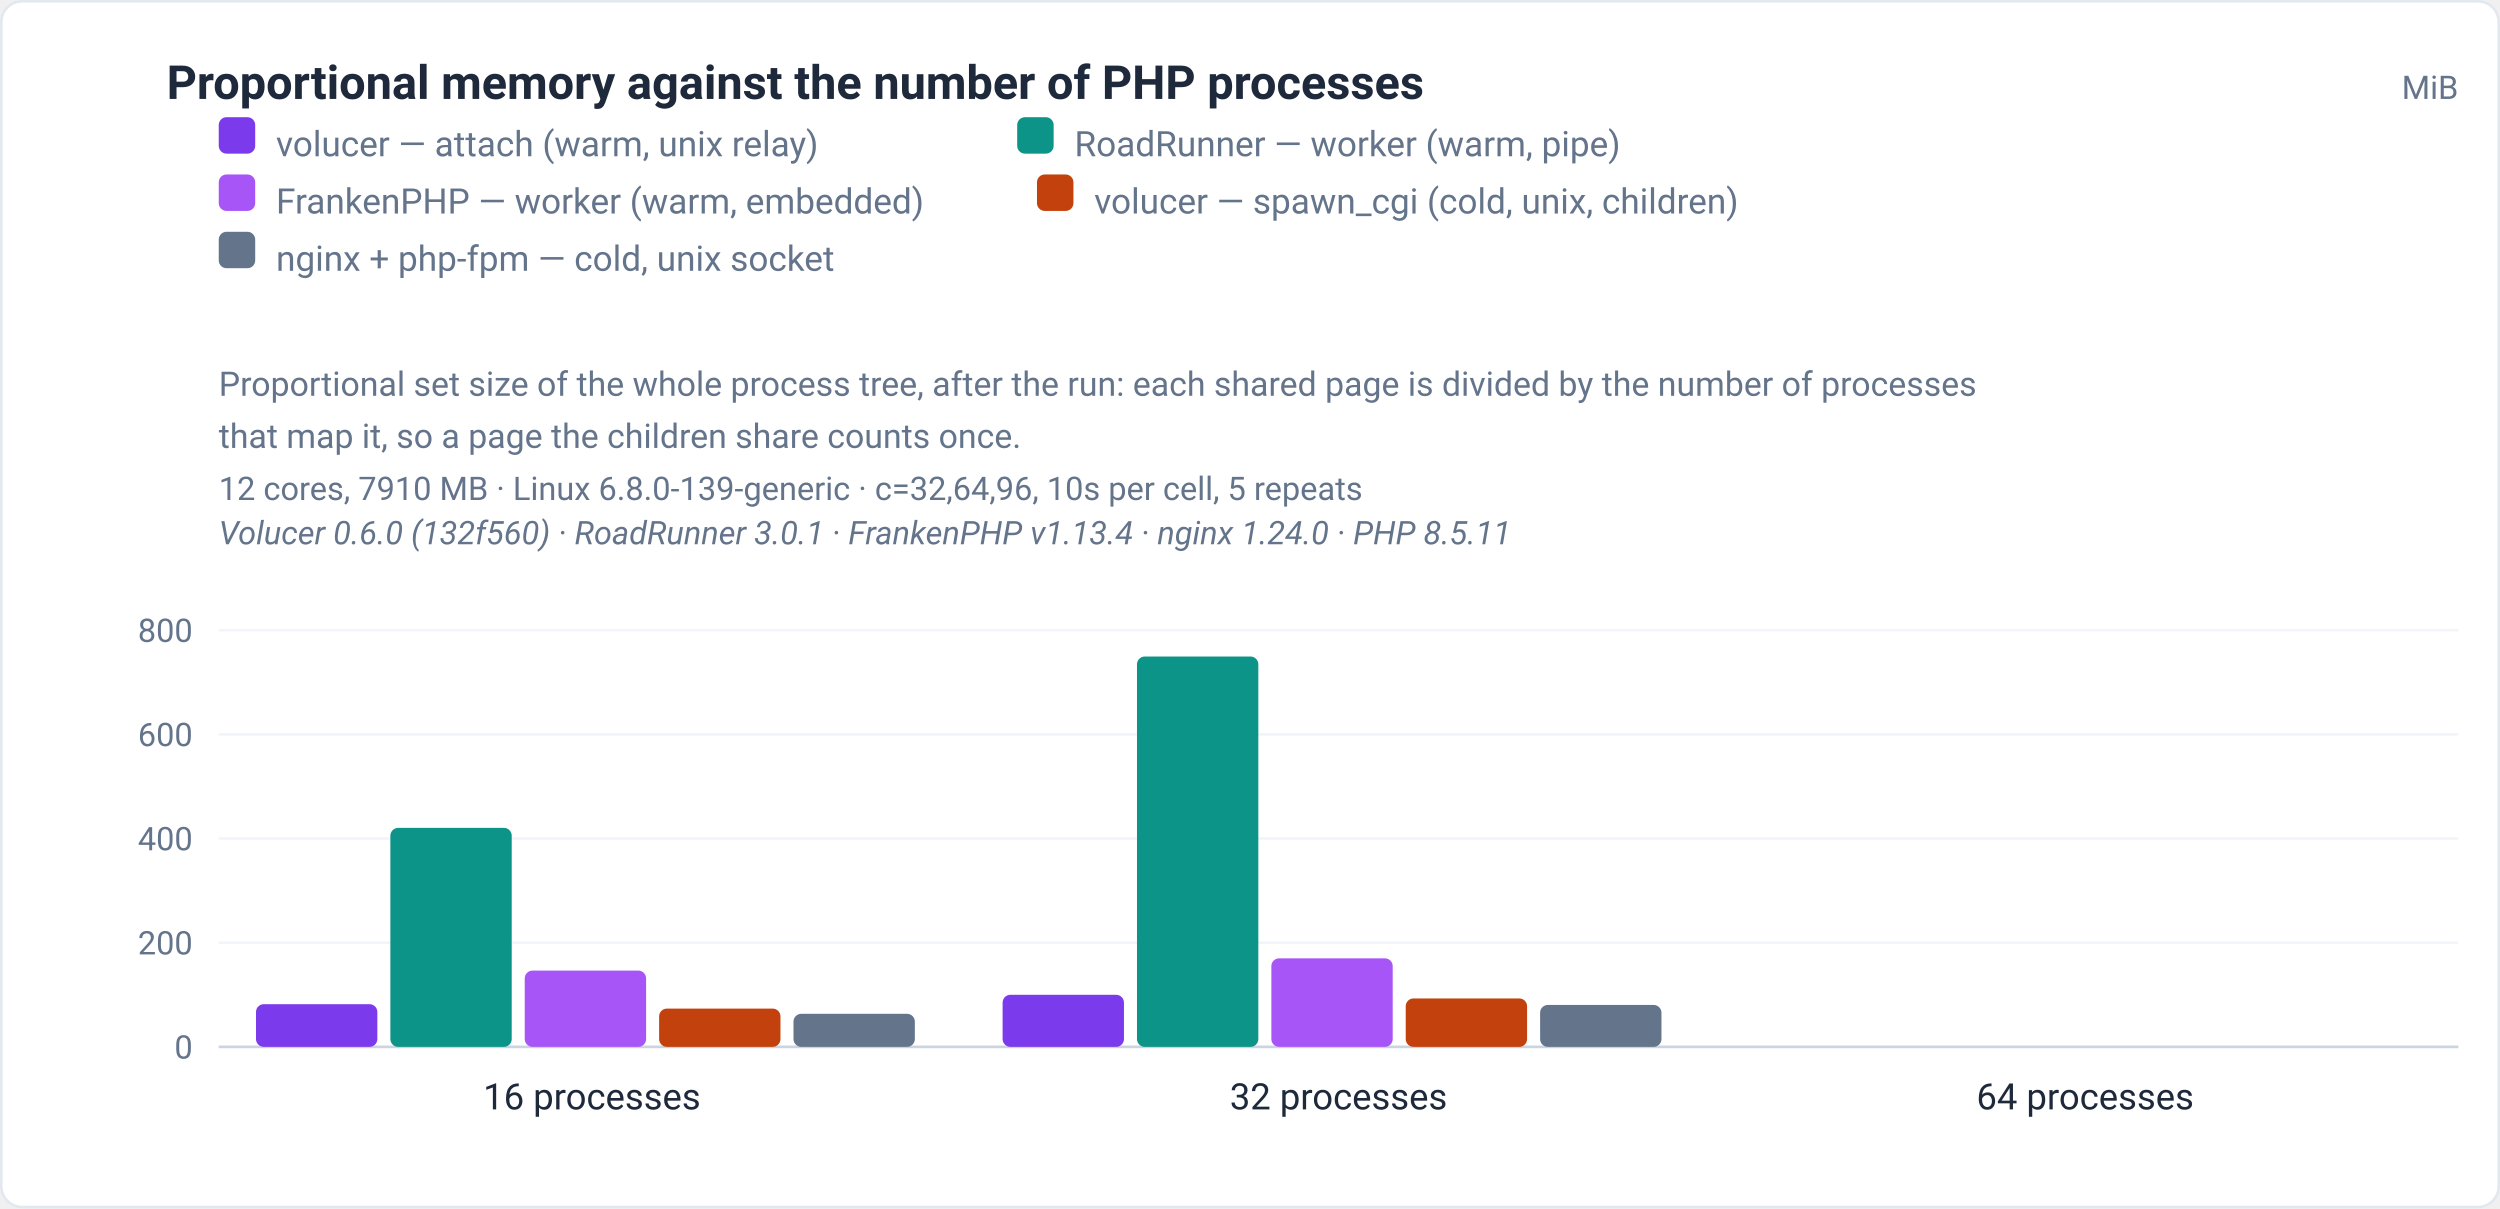
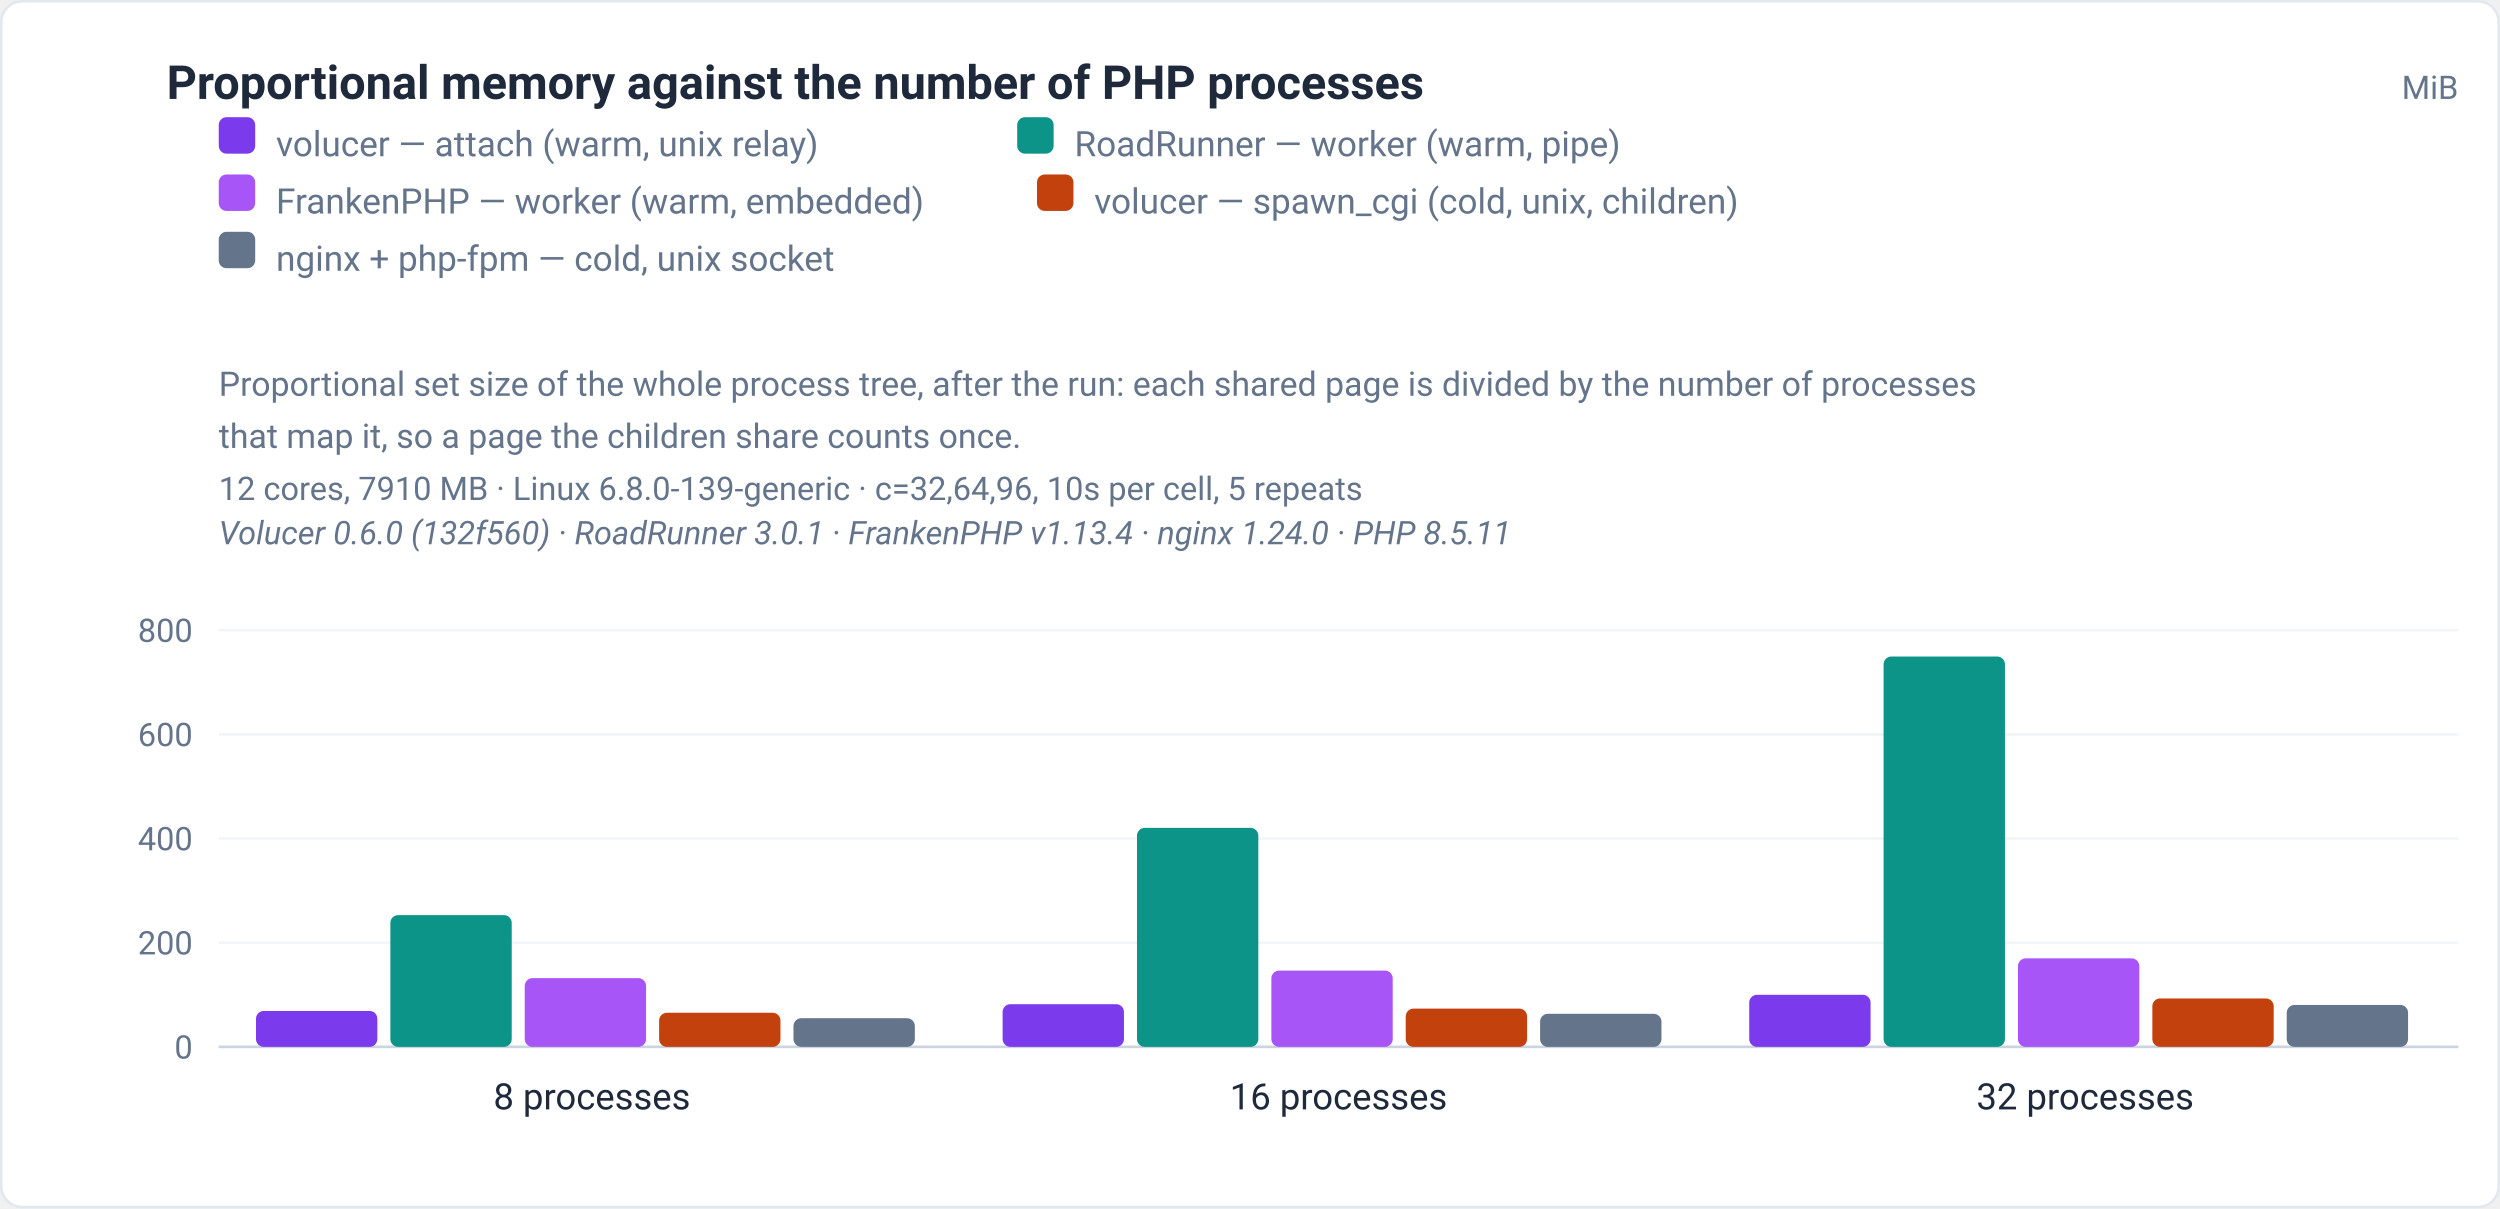
<svg xmlns="http://www.w3.org/2000/svg" width="960" height="464" viewBox="0 0 960 464" role="img" aria-label="Proportional memory against the number of PHP processes">
  <rect x="0.5" y="0.5" width="959" height="463" rx="8" fill="#ffffff" stroke="#e2e8f0" />
  <text x="64.0" y="38.0" font-family="-apple-system,BlinkMacSystemFont,'Segoe UI',Roboto,Helvetica,Arial,sans-serif" font-size="18" fill="#1e293b" text-anchor="start" font-weight="600">Proportional memory against the number of PHP processes</text>
  <rect x="84.0" y="45.0" width="14" height="14" rx="3" fill="#7c3aed" />
  <text x="106.0" y="60.0" font-family="-apple-system,BlinkMacSystemFont,'Segoe UI',Roboto,Helvetica,Arial,sans-serif" font-size="13.5" fill="#64748b" text-anchor="start" font-weight="normal">volucer — attach (warm, unix relay)</text>
  <rect x="390.6" y="45.0" width="14" height="14" rx="3" fill="#0d9488" />
  <text x="412.6" y="60.0" font-family="-apple-system,BlinkMacSystemFont,'Segoe UI',Roboto,Helvetica,Arial,sans-serif" font-size="13.5" fill="#64748b" text-anchor="start" font-weight="normal">RoadRunner — worker (warm, pipe)</text>
  <rect x="84.0" y="67.0" width="14" height="14" rx="3" fill="#a855f7" />
  <text x="106.0" y="82.0" font-family="-apple-system,BlinkMacSystemFont,'Segoe UI',Roboto,Helvetica,Arial,sans-serif" font-size="13.5" fill="#64748b" text-anchor="start" font-weight="normal">FrankenPHP — worker (warm, embedded)</text>
  <rect x="398.2" y="67.0" width="14" height="14" rx="3" fill="#c2410c" />
  <text x="420.2" y="82.0" font-family="-apple-system,BlinkMacSystemFont,'Segoe UI',Roboto,Helvetica,Arial,sans-serif" font-size="13.5" fill="#64748b" text-anchor="start" font-weight="normal">volucer — spawn_cgi (cold, unix, children)</text>
  <rect x="84.0" y="89.0" width="14" height="14" rx="3" fill="#64748b" />
  <text x="106.0" y="104.0" font-family="-apple-system,BlinkMacSystemFont,'Segoe UI',Roboto,Helvetica,Arial,sans-serif" font-size="13.5" fill="#64748b" text-anchor="start" font-weight="normal">nginx + php-fpm — cold, unix socket</text>
  <text x="84.0" y="152.0" font-family="-apple-system,BlinkMacSystemFont,'Segoe UI',Roboto,Helvetica,Arial,sans-serif" font-size="13.0" fill="#64748b" text-anchor="start" font-weight="normal">Proportional set size of the whole process tree, after the run: each shared page is divided by the number of processes</text>
  <text x="84.0" y="172.0" font-family="-apple-system,BlinkMacSystemFont,'Segoe UI',Roboto,Helvetica,Arial,sans-serif" font-size="13.0" fill="#64748b" text-anchor="start" font-weight="normal">that map it, so a page the children share counts once.</text>
  <text x="84.0" y="192.0" font-family="-apple-system,BlinkMacSystemFont,'Segoe UI',Roboto,Helvetica,Arial,sans-serif" font-size="12.5" fill="#64748b" text-anchor="start" font-weight="normal">12 cores, 7910 MB · Linux 6.8.0-139-generic · c=32,64,96, 10s per cell, 5 repeats</text>
  <text x="84.0" y="209.0" font-family="-apple-system,BlinkMacSystemFont,'Segoe UI',Roboto,Helvetica,Arial,sans-serif" font-size="12.5" fill="#64748b" text-anchor="start" font-weight="normal" font-style="italic">Volucer 0.6.0 (132f560) · RoadRunner 3.0.1 · FrankenPHP v1.13.4 · nginx 1.24.0 · PHP 8.5.11</text>
  <line x1="84" y1="402.0" x2="944" y2="402.0" stroke="#f1f5f9" stroke-width="1" />
  <text x="74.0" y="406.5" font-family="-apple-system,BlinkMacSystemFont,'Segoe UI',Roboto,Helvetica,Arial,sans-serif" font-size="12.5" fill="#64748b" text-anchor="end" font-weight="normal">0</text>
  <line x1="84" y1="362.0" x2="944" y2="362.0" stroke="#f1f5f9" stroke-width="1" />
  <text x="74.0" y="366.5" font-family="-apple-system,BlinkMacSystemFont,'Segoe UI',Roboto,Helvetica,Arial,sans-serif" font-size="12.5" fill="#64748b" text-anchor="end" font-weight="normal">200</text>
  <line x1="84" y1="322.0" x2="944" y2="322.0" stroke="#f1f5f9" stroke-width="1" />
  <text x="74.0" y="326.5" font-family="-apple-system,BlinkMacSystemFont,'Segoe UI',Roboto,Helvetica,Arial,sans-serif" font-size="12.5" fill="#64748b" text-anchor="end" font-weight="normal">400</text>
  <line x1="84" y1="282.0" x2="944" y2="282.0" stroke="#f1f5f9" stroke-width="1" />
  <text x="74.0" y="286.5" font-family="-apple-system,BlinkMacSystemFont,'Segoe UI',Roboto,Helvetica,Arial,sans-serif" font-size="12.5" fill="#64748b" text-anchor="end" font-weight="normal">600</text>
  <line x1="84" y1="242.0" x2="944" y2="242.0" stroke="#f1f5f9" stroke-width="1" />
  <text x="74.0" y="246.5" font-family="-apple-system,BlinkMacSystemFont,'Segoe UI',Roboto,Helvetica,Arial,sans-serif" font-size="12.5" fill="#64748b" text-anchor="end" font-weight="normal">800</text>
  <line x1="84" y1="402" x2="944" y2="402" stroke="#cbd5e1" stroke-width="1" />
-   <rect x="98.3" y="385.6" width="46.6" height="16.4" rx="3" fill="#7c3aed" />
-   <rect x="149.9" y="317.9" width="46.6" height="84.1" rx="3" fill="#0d9488" />
-   <rect x="201.5" y="372.7" width="46.6" height="29.3" rx="3" fill="#a855f7" />
-   <rect x="253.1" y="387.3" width="46.6" height="14.7" rx="3" fill="#c2410c" />
-   <rect x="304.7" y="389.3" width="46.6" height="12.7" rx="3" fill="#64748b" />
-   <text x="227.3" y="426.0" font-family="-apple-system,BlinkMacSystemFont,'Segoe UI',Roboto,Helvetica,Arial,sans-serif" font-size="14.0" fill="#1e293b" text-anchor="middle" font-weight="normal">16 processes</text>
-   <rect x="385.0" y="382.0" width="46.6" height="20.0" rx="3" fill="#7c3aed" />
-   <rect x="436.6" y="252.1" width="46.6" height="149.9" rx="3" fill="#0d9488" />
-   <rect x="488.2" y="368.0" width="46.6" height="34.0" rx="3" fill="#a855f7" />
-   <rect x="539.8" y="383.4" width="46.6" height="18.6" rx="3" fill="#c2410c" />
-   <rect x="591.4" y="385.9" width="46.6" height="16.1" rx="3" fill="#64748b" />
-   <text x="514.0" y="426.0" font-family="-apple-system,BlinkMacSystemFont,'Segoe UI',Roboto,Helvetica,Arial,sans-serif" font-size="14.0" fill="#1e293b" text-anchor="middle" font-weight="normal">32 processes</text>
-   <text x="800.7" y="426.0" font-family="-apple-system,BlinkMacSystemFont,'Segoe UI',Roboto,Helvetica,Arial,sans-serif" font-size="14.0" fill="#1e293b" text-anchor="middle" font-weight="normal">64 processes</text>
+   <rect x="98.3" y="388.2" width="46.6" height="13.8" rx="3" fill="#7c3aed" />
+   <rect x="149.9" y="351.4" width="46.6" height="50.6" rx="3" fill="#0d9488" />
+   <rect x="201.5" y="375.6" width="46.6" height="26.4" rx="3" fill="#a855f7" />
+   <rect x="253.1" y="388.9" width="46.6" height="13.1" rx="3" fill="#c2410c" />
+   <rect x="304.7" y="391.0" width="46.6" height="11.0" rx="3" fill="#64748b" />
+   <text x="227.3" y="426.0" font-family="-apple-system,BlinkMacSystemFont,'Segoe UI',Roboto,Helvetica,Arial,sans-serif" font-size="14.0" fill="#1e293b" text-anchor="middle" font-weight="normal">8 processes</text>
+   <rect x="385.0" y="385.6" width="46.6" height="16.4" rx="3" fill="#7c3aed" />
+   <rect x="436.6" y="317.9" width="46.6" height="84.1" rx="3" fill="#0d9488" />
+   <rect x="488.2" y="372.7" width="46.6" height="29.3" rx="3" fill="#a855f7" />
+   <rect x="539.8" y="387.3" width="46.6" height="14.7" rx="3" fill="#c2410c" />
+   <rect x="591.4" y="389.3" width="46.6" height="12.7" rx="3" fill="#64748b" />
+   <text x="514.0" y="426.0" font-family="-apple-system,BlinkMacSystemFont,'Segoe UI',Roboto,Helvetica,Arial,sans-serif" font-size="14.0" fill="#1e293b" text-anchor="middle" font-weight="normal">16 processes</text>
+   <rect x="671.7" y="382.0" width="46.6" height="20.0" rx="3" fill="#7c3aed" />
+   <rect x="723.3" y="252.1" width="46.6" height="149.9" rx="3" fill="#0d9488" />
+   <rect x="774.9" y="368.0" width="46.6" height="34.0" rx="3" fill="#a855f7" />
+   <rect x="826.5" y="383.4" width="46.6" height="18.6" rx="3" fill="#c2410c" />
+   <rect x="878.1" y="385.9" width="46.6" height="16.1" rx="3" fill="#64748b" />
+   <text x="800.7" y="426.0" font-family="-apple-system,BlinkMacSystemFont,'Segoe UI',Roboto,Helvetica,Arial,sans-serif" font-size="14.0" fill="#1e293b" text-anchor="middle" font-weight="normal">32 processes</text>
  <text x="944.0" y="38.0" font-family="-apple-system,BlinkMacSystemFont,'Segoe UI',Roboto,Helvetica,Arial,sans-serif" font-size="12.5" fill="#64748b" text-anchor="end" font-weight="normal">MiB</text>
</svg>
